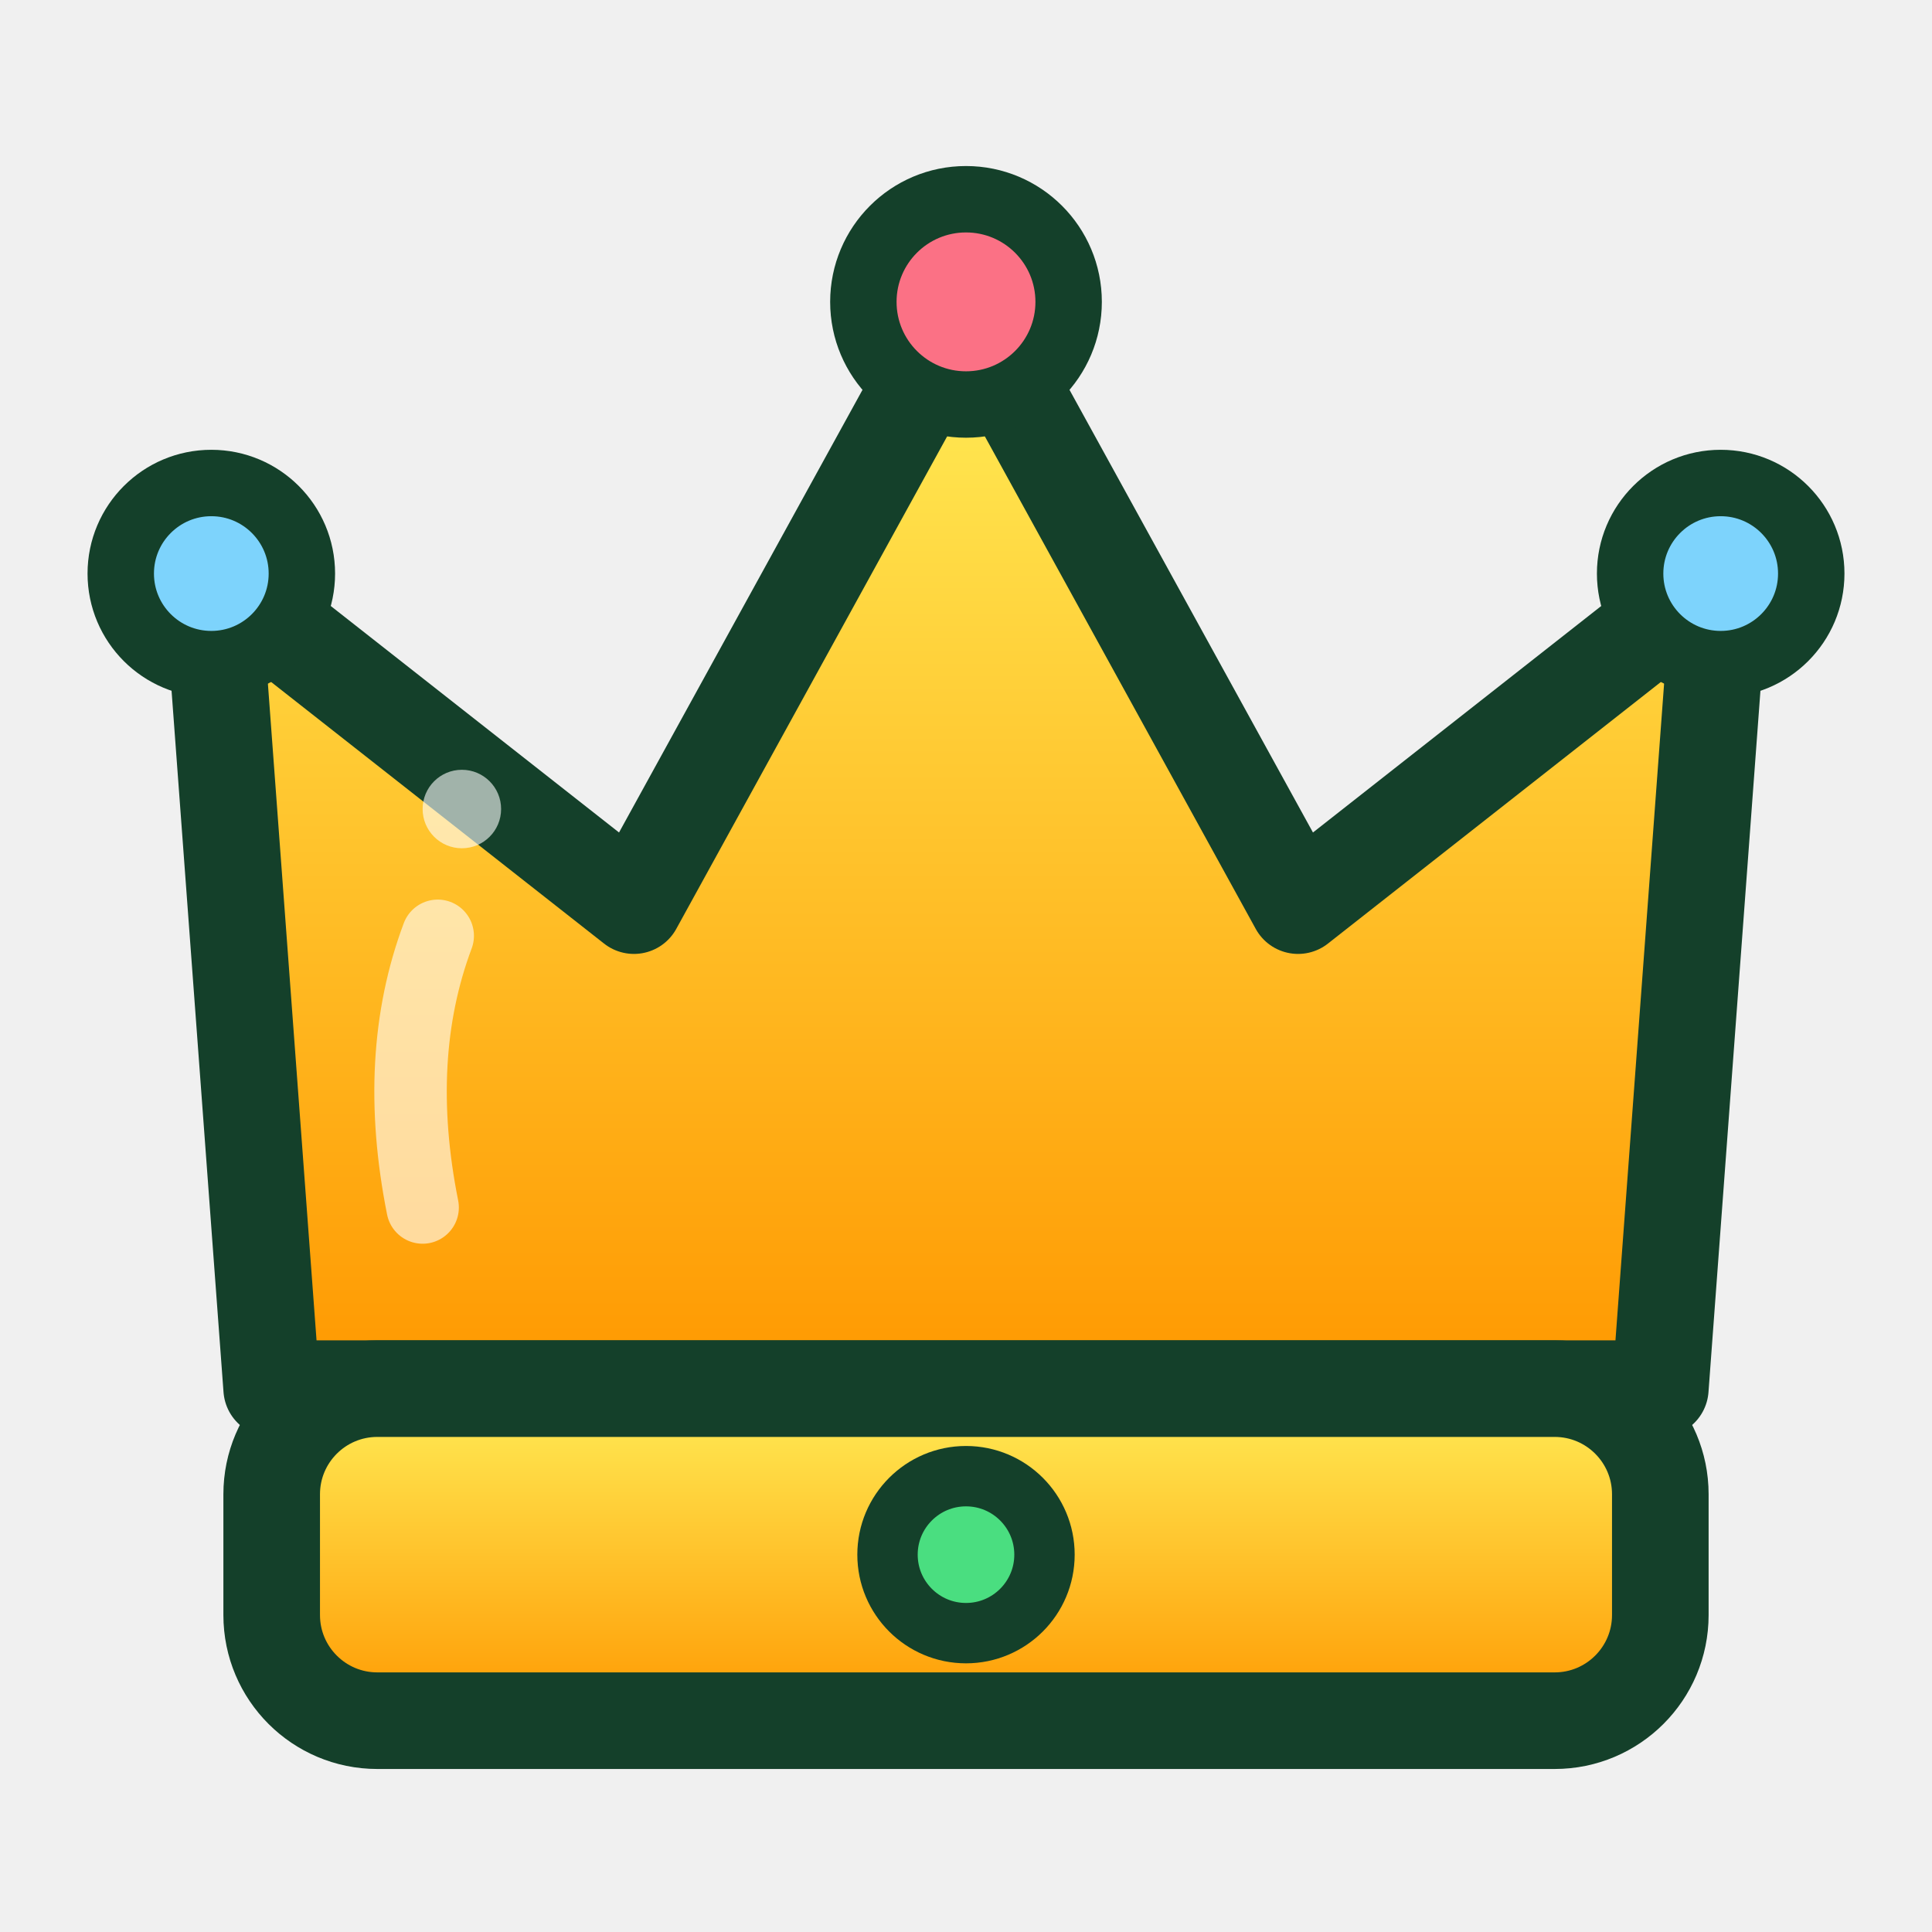
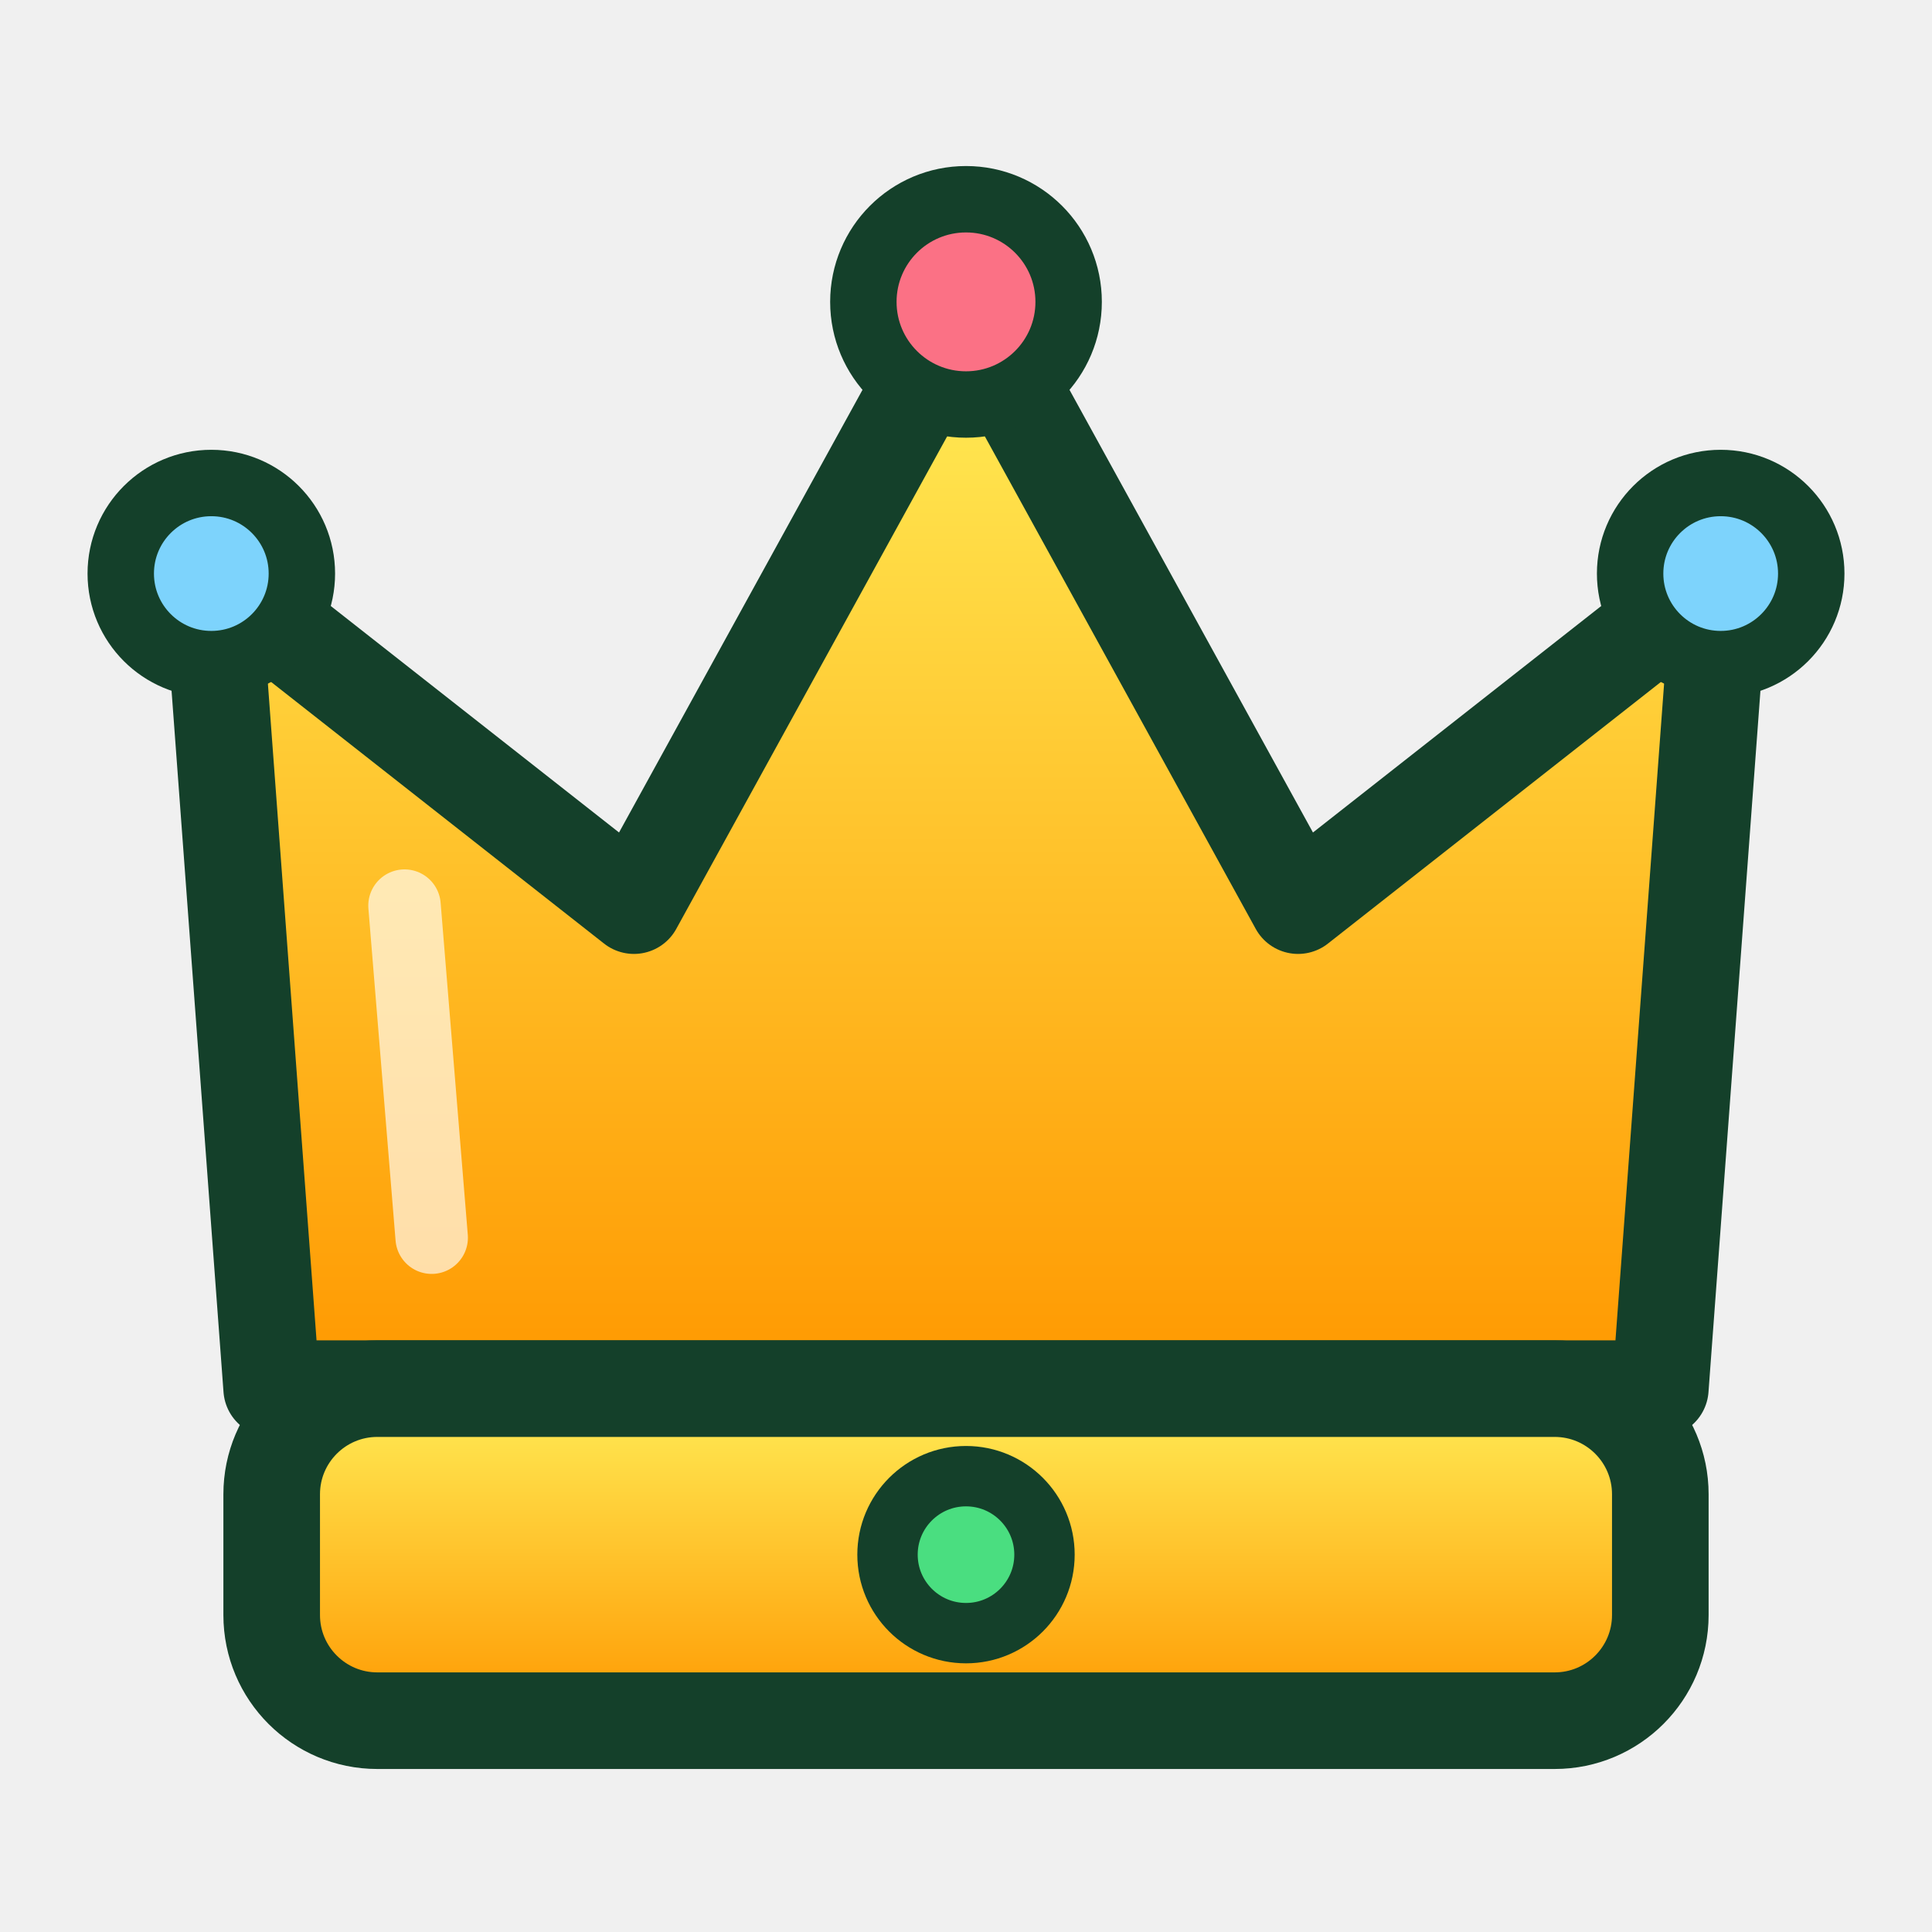
<svg xmlns="http://www.w3.org/2000/svg" viewBox="0 0 64 64" width="64" height="64">
  <defs>
    <linearGradient id="wins_100_c" x1="0" y1="0" x2="0" y2="1">
      <stop offset="0" stop-color="#FFEE58" />
      <stop offset="1" stop-color="#FF9800" />
    </linearGradient>
  </defs>
  <path d="M9 46 L7 19 L21 30 L32 10 L43 30 L57 19 L55 46 Z" fill="url(#wins_100_c)" stroke="#14402a" stroke-width="3.2" stroke-linejoin="round" stroke-linecap="round" />
  <rect x="9" y="46" width="46" height="11" rx="3.5" fill="url(#wins_100_c)" stroke="#14402a" stroke-width="3.2" stroke-linejoin="round" stroke-linecap="round" />
  <circle cx="32" cy="10" r="3.4" fill="#FB7185" stroke="#14402a" stroke-width="2.2" />
  <circle cx="7" cy="19" r="3" fill="#7DD3FC" stroke="#14402a" stroke-width="2.2" />
  <circle cx="57" cy="19" r="3" fill="#7DD3FC" stroke="#14402a" stroke-width="2.2" />
  <circle cx="32" cy="51.5" r="2.6" fill="#4ADE80" stroke="#14402a" stroke-width="2" />
-   <path d="M14 40 Q13 35 14.5 31" fill="none" stroke="#FFFFFF" stroke-opacity="0.6" stroke-width="2.4" stroke-linecap="round" />
-   <circle cx="15.3" cy="26.8" r="1.3" fill="#FFFFFF" fill-opacity="0.6" />
+   <path d="M13.4 30 L14.3 41" fill="none" stroke="#FFFFFF" stroke-opacity="0.65" stroke-width="2.4" stroke-linecap="round" stroke-linejoin="round" />
</svg>
